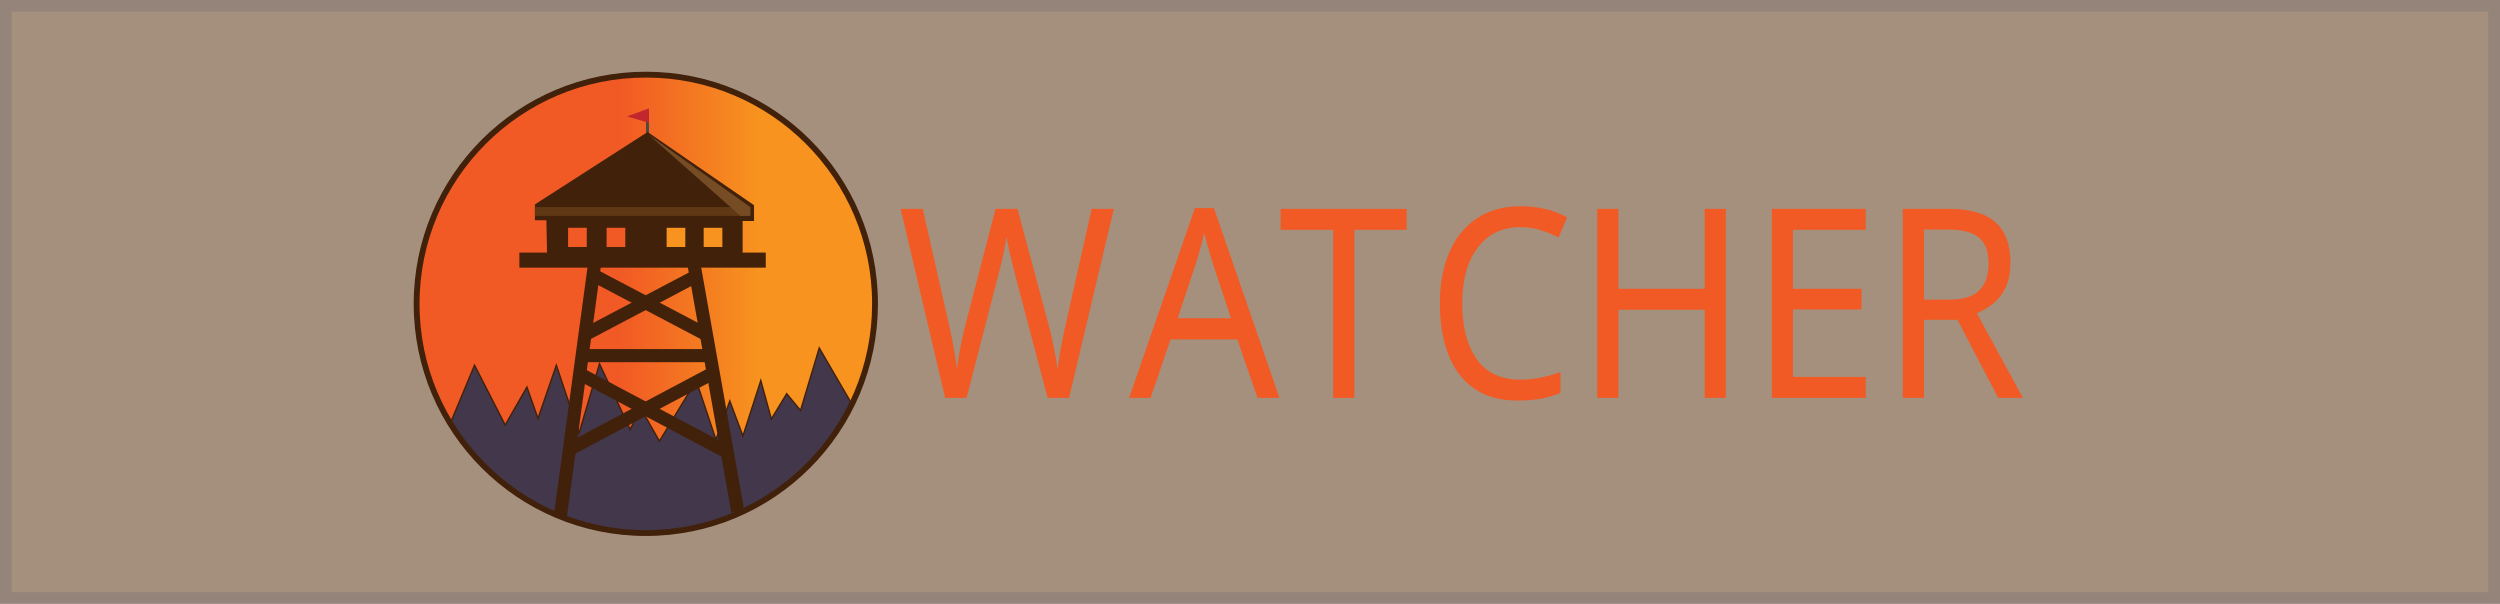
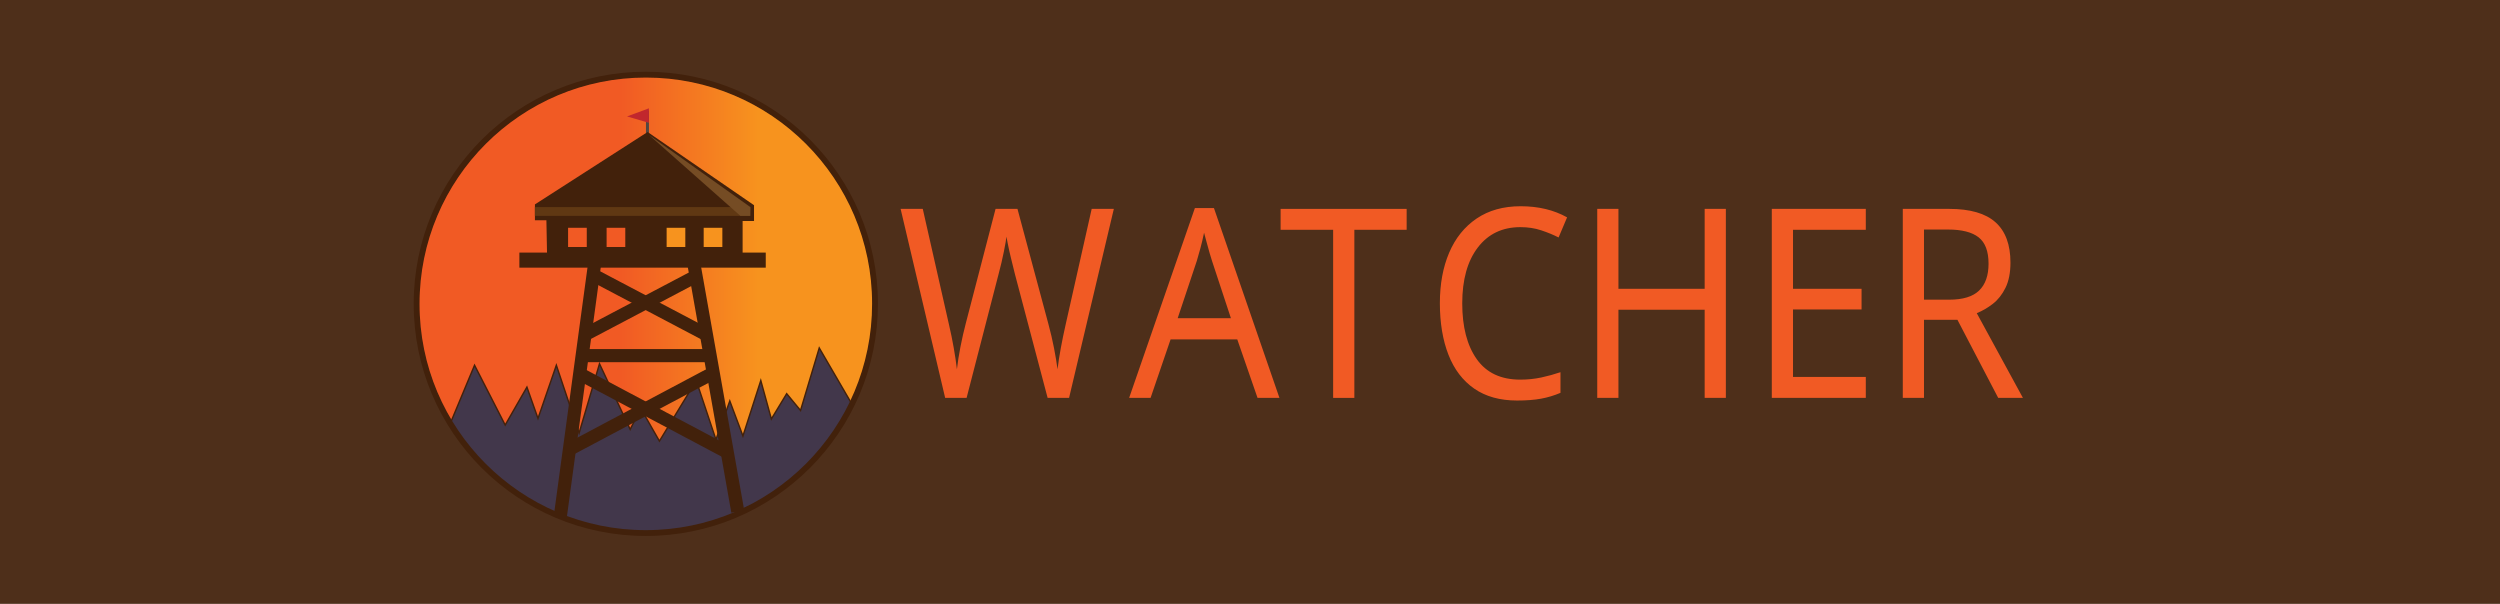
<svg xmlns="http://www.w3.org/2000/svg" xmlns:xlink="http://www.w3.org/1999/xlink" id="Layer_1" data-name="Layer 1" viewBox="0 0 1714 414">
  <defs>
-     <style>.cls-1,.cls-7{fill:#603813;}.cls-1,.cls-10,.cls-11,.cls-12,.cls-13,.cls-15,.cls-16,.cls-2,.cls-4,.cls-6,.cls-9{stroke:#42210b;}.cls-1,.cls-10,.cls-11,.cls-12,.cls-13,.cls-14,.cls-15,.cls-16,.cls-2,.cls-4,.cls-6,.cls-9{stroke-miterlimit:10;}.cls-1{stroke-width:8px;opacity:0.52;}.cls-10,.cls-11,.cls-15,.cls-16,.cls-2,.cls-9{stroke-width:3px;}.cls-2{fill:url(#linear-gradient);}.cls-3{fill:#534741;}.cls-4{fill:#42374b;}.cls-5{fill:#c1272d;}.cls-6,.cls-9{fill:#42210b;}.cls-6{stroke-width:5px;}.cls-8{fill:#754c24;}.cls-10,.cls-12,.cls-17{fill:#f15a24;}.cls-11{fill:#f7931e;}.cls-12{stroke-width:9px;}.cls-13{fill:none;stroke-width:4px;}.cls-14{fill:#fff;stroke:#000;}.cls-15{fill:url(#linear-gradient-2);}.cls-16{fill:url(#linear-gradient-3);}.cls-17{font-size:181.48px;font-family:Verlag-Black, Verlag;}.cls-18{letter-spacing:-0.04em;}.cls-19{letter-spacing:-0.06em;}.cls-20{letter-spacing:-0.03em;}</style>
+     <style>.cls-1,.cls-6,.cls-9{fill:#42210b;}.cls-1,.cls-10,.cls-11,.cls-12,.cls-13,.cls-15,.cls-16,.cls-2,.cls-4,.cls-6,.cls-9{stroke:#42210b;}.cls-1,.cls-10,.cls-11,.cls-12,.cls-13,.cls-14,.cls-15,.cls-16,.cls-2,.cls-4,.cls-6,.cls-9{stroke-miterlimit:10;}.cls-1{stroke-width:8px;opacity:0.93;}.cls-10,.cls-11,.cls-15,.cls-16,.cls-2,.cls-9{stroke-width:3px;}.cls-2{fill:url(#linear-gradient);}.cls-3{fill:#534741;}.cls-4{fill:#42374b;}.cls-5{fill:#c1272d;}.cls-6{stroke-width:5px;}.cls-7{fill:#603813;}.cls-8{fill:#754c24;}.cls-10,.cls-12,.cls-17{fill:#f15a24;}.cls-11{fill:#f7931e;}.cls-12{stroke-width:9px;}.cls-13{fill:none;stroke-width:4px;}.cls-14{fill:#fff;stroke:#000;}.cls-15{fill:url(#linear-gradient-2);}.cls-16{fill:url(#linear-gradient-3);}.cls-17{font-size:181.48px;font-family:Verlag-Black, Verlag;}.cls-18{letter-spacing:-0.04em;}.cls-19{letter-spacing:-0.06em;}.cls-20{letter-spacing:-0.03em;}</style>
    <linearGradient id="linear-gradient" x1="441.38" y1="224.18" x2="755.41" y2="224.18" gradientUnits="userSpaceOnUse">
      <stop offset="0" stop-color="#f15a24" />
      <stop offset="0.3" stop-color="#f7931e" />
    </linearGradient>
    <linearGradient id="linear-gradient-2" x1="526.5" y1="178.75" x2="526.5" y2="178.75" xlink:href="#linear-gradient" />
    <linearGradient id="linear-gradient-3" x1="417.17" y1="178.75" x2="417.17" y2="178.75" xlink:href="#linear-gradient" />
  </defs>
  <rect class="cls-1" x="4" y="4" width="1706" height="406" />
  <path class="cls-2" d="M615.41,224.18a157.14,157.14,0,1,1-157-157A157,157,0,0,1,615.41,224.18Z" transform="translate(-15.5 -16)" />
  <polyline class="cls-3" points="442.87 92.5 442.87 75.67 444.92 75.92 444.92 96.58 442.87 96.33" />
  <polygon class="cls-4" points="325.35 250.42 346.35 291.42 361.26 265.42 368.85 286.89 381.43 250.42 397.02 296.92 411.02 249.42 432.05 294.42 439.25 279.92 452.1 302.42 477.34 260.93 490.85 301.42 500.35 274.92 509.35 298.92 511.87 291.12 521.6 260.93 528.85 287.26 539.35 269.92 548.85 281.42 561.68 238.58 584.32 277.48 576.78 291.24 551.19 322.87 539.87 332.68 531.05 339.13 520.67 344.33 511 348.33 499.44 355.6 488.17 359.56 472.92 363.32 458.64 365.41 446.46 366.15 436.7 366.19 423.75 365.04 404.97 361.58 394.48 358.58 381.69 353.82 363.91 344.91 355 338.67 336.71 323.5 322.88 310.42 308.6 290.57 325.35 250.42" />
  <path class="cls-3" d="M442.5,87.67" transform="translate(-15.5 -16)" />
  <polygon class="cls-5" points="444.89 74.25 429.89 79.82 444.89 84.23 444.89 74.25" />
  <polygon class="cls-6" points="443.95 93.5 369.24 141.5 369.24 148.5 377.06 148.5 377.55 174 443.95 174 506.64 174 506.64 149 514.46 149 514.46 142 443.95 93.5" />
  <rect class="cls-7" x="366.7" y="142" width="147.67" height="6" />
  <polygon class="cls-8" points="444.93 92.5 507.62 148 514.37 148 514.46 142 444.93 92.5" />
  <polyline class="cls-9" points="375.5 174.67 357.58 174.67 357.58 182 364.75 182 523.5 182 523.5 174.67 505.57 174.67" />
  <rect class="cls-10" x="387.98" y="154.67" width="15.81" height="16.17" />
  <rect class="cls-10" x="414.39" y="154.67" width="15.81" height="16.17" />
  <rect class="cls-11" x="455.54" y="154.67" width="15.81" height="16.17" />
  <rect class="cls-11" x="480.94" y="154.67" width="15.81" height="16.17" />
  <path class="cls-10" d="M379.41,198" transform="translate(-15.5 -16)" />
  <line class="cls-12" x1="384.08" y1="354.6" x2="407.51" y2="182.04" />
  <line class="cls-12" x1="475.92" y1="182" x2="505.83" y2="350.75" />
  <line class="cls-12" x1="399.67" y1="243.82" x2="486.17" y2="243.82" />
  <line class="cls-12" x1="407.51" y1="189" x2="484.53" y2="229.58" />
  <line class="cls-12" x1="479.99" y1="187.84" x2="402.97" y2="228.43" />
  <polyline class="cls-12" points="399.67 257.5 454.75 286.75 497.44 309.42" />
  <polyline class="cls-12" points="488.3 256.05 433.21 285.31 390.52 307.98" />
  <path class="cls-13" d="M615.41,224.18a157.14,157.14,0,1,1-157-157A157,157,0,0,1,615.41,224.18Z" transform="translate(-15.5 -16)" />
  <path class="cls-14" d="M502,201.75" transform="translate(-15.5 -16)" />
  <path class="cls-15" d="M526.5,178.75" transform="translate(-15.5 -16)" />
  <path class="cls-16" d="M417.17,178.75" transform="translate(-15.5 -16)" />
  <text class="cls-17" transform="translate(615.53 272.79) scale(0.89 1)">
    <tspan class="cls-18">W</tspan>
    <tspan class="cls-19" x="178.21" y="0">A</tspan>
    <tspan class="cls-20" x="293.08" y="0">T</tspan>
    <tspan x="406.5" y="0">CHER</tspan>
  </text>
</svg>
